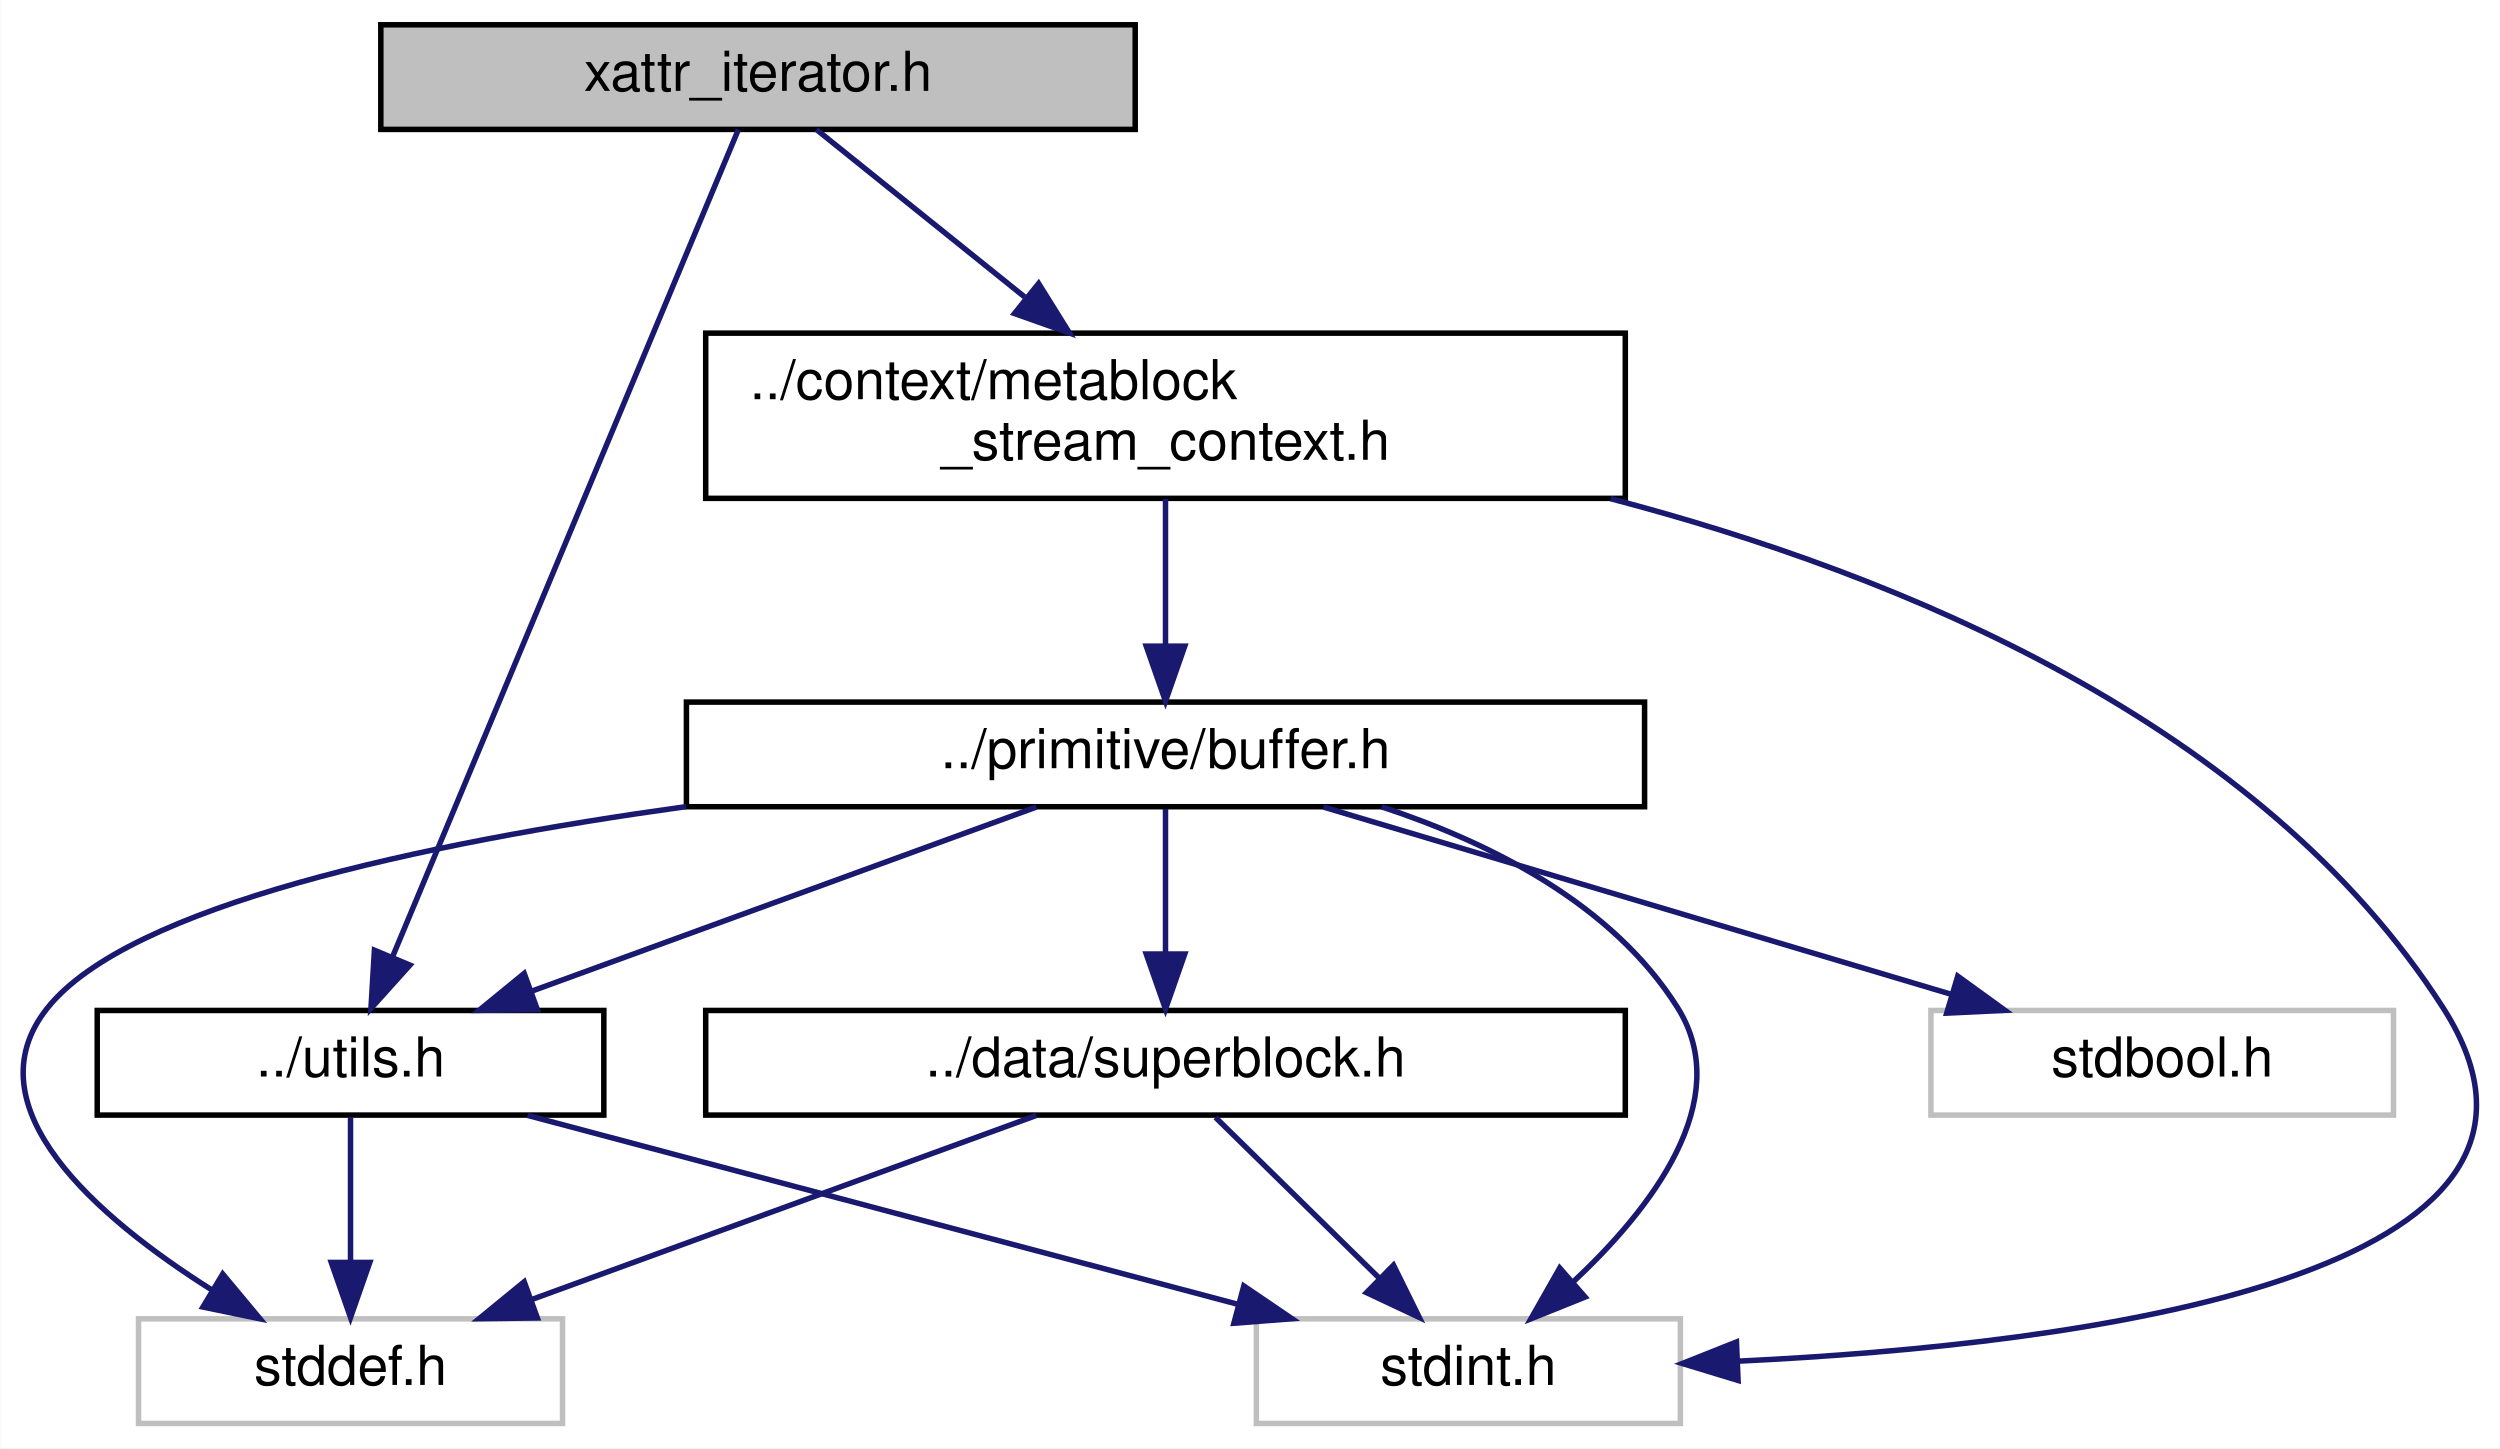
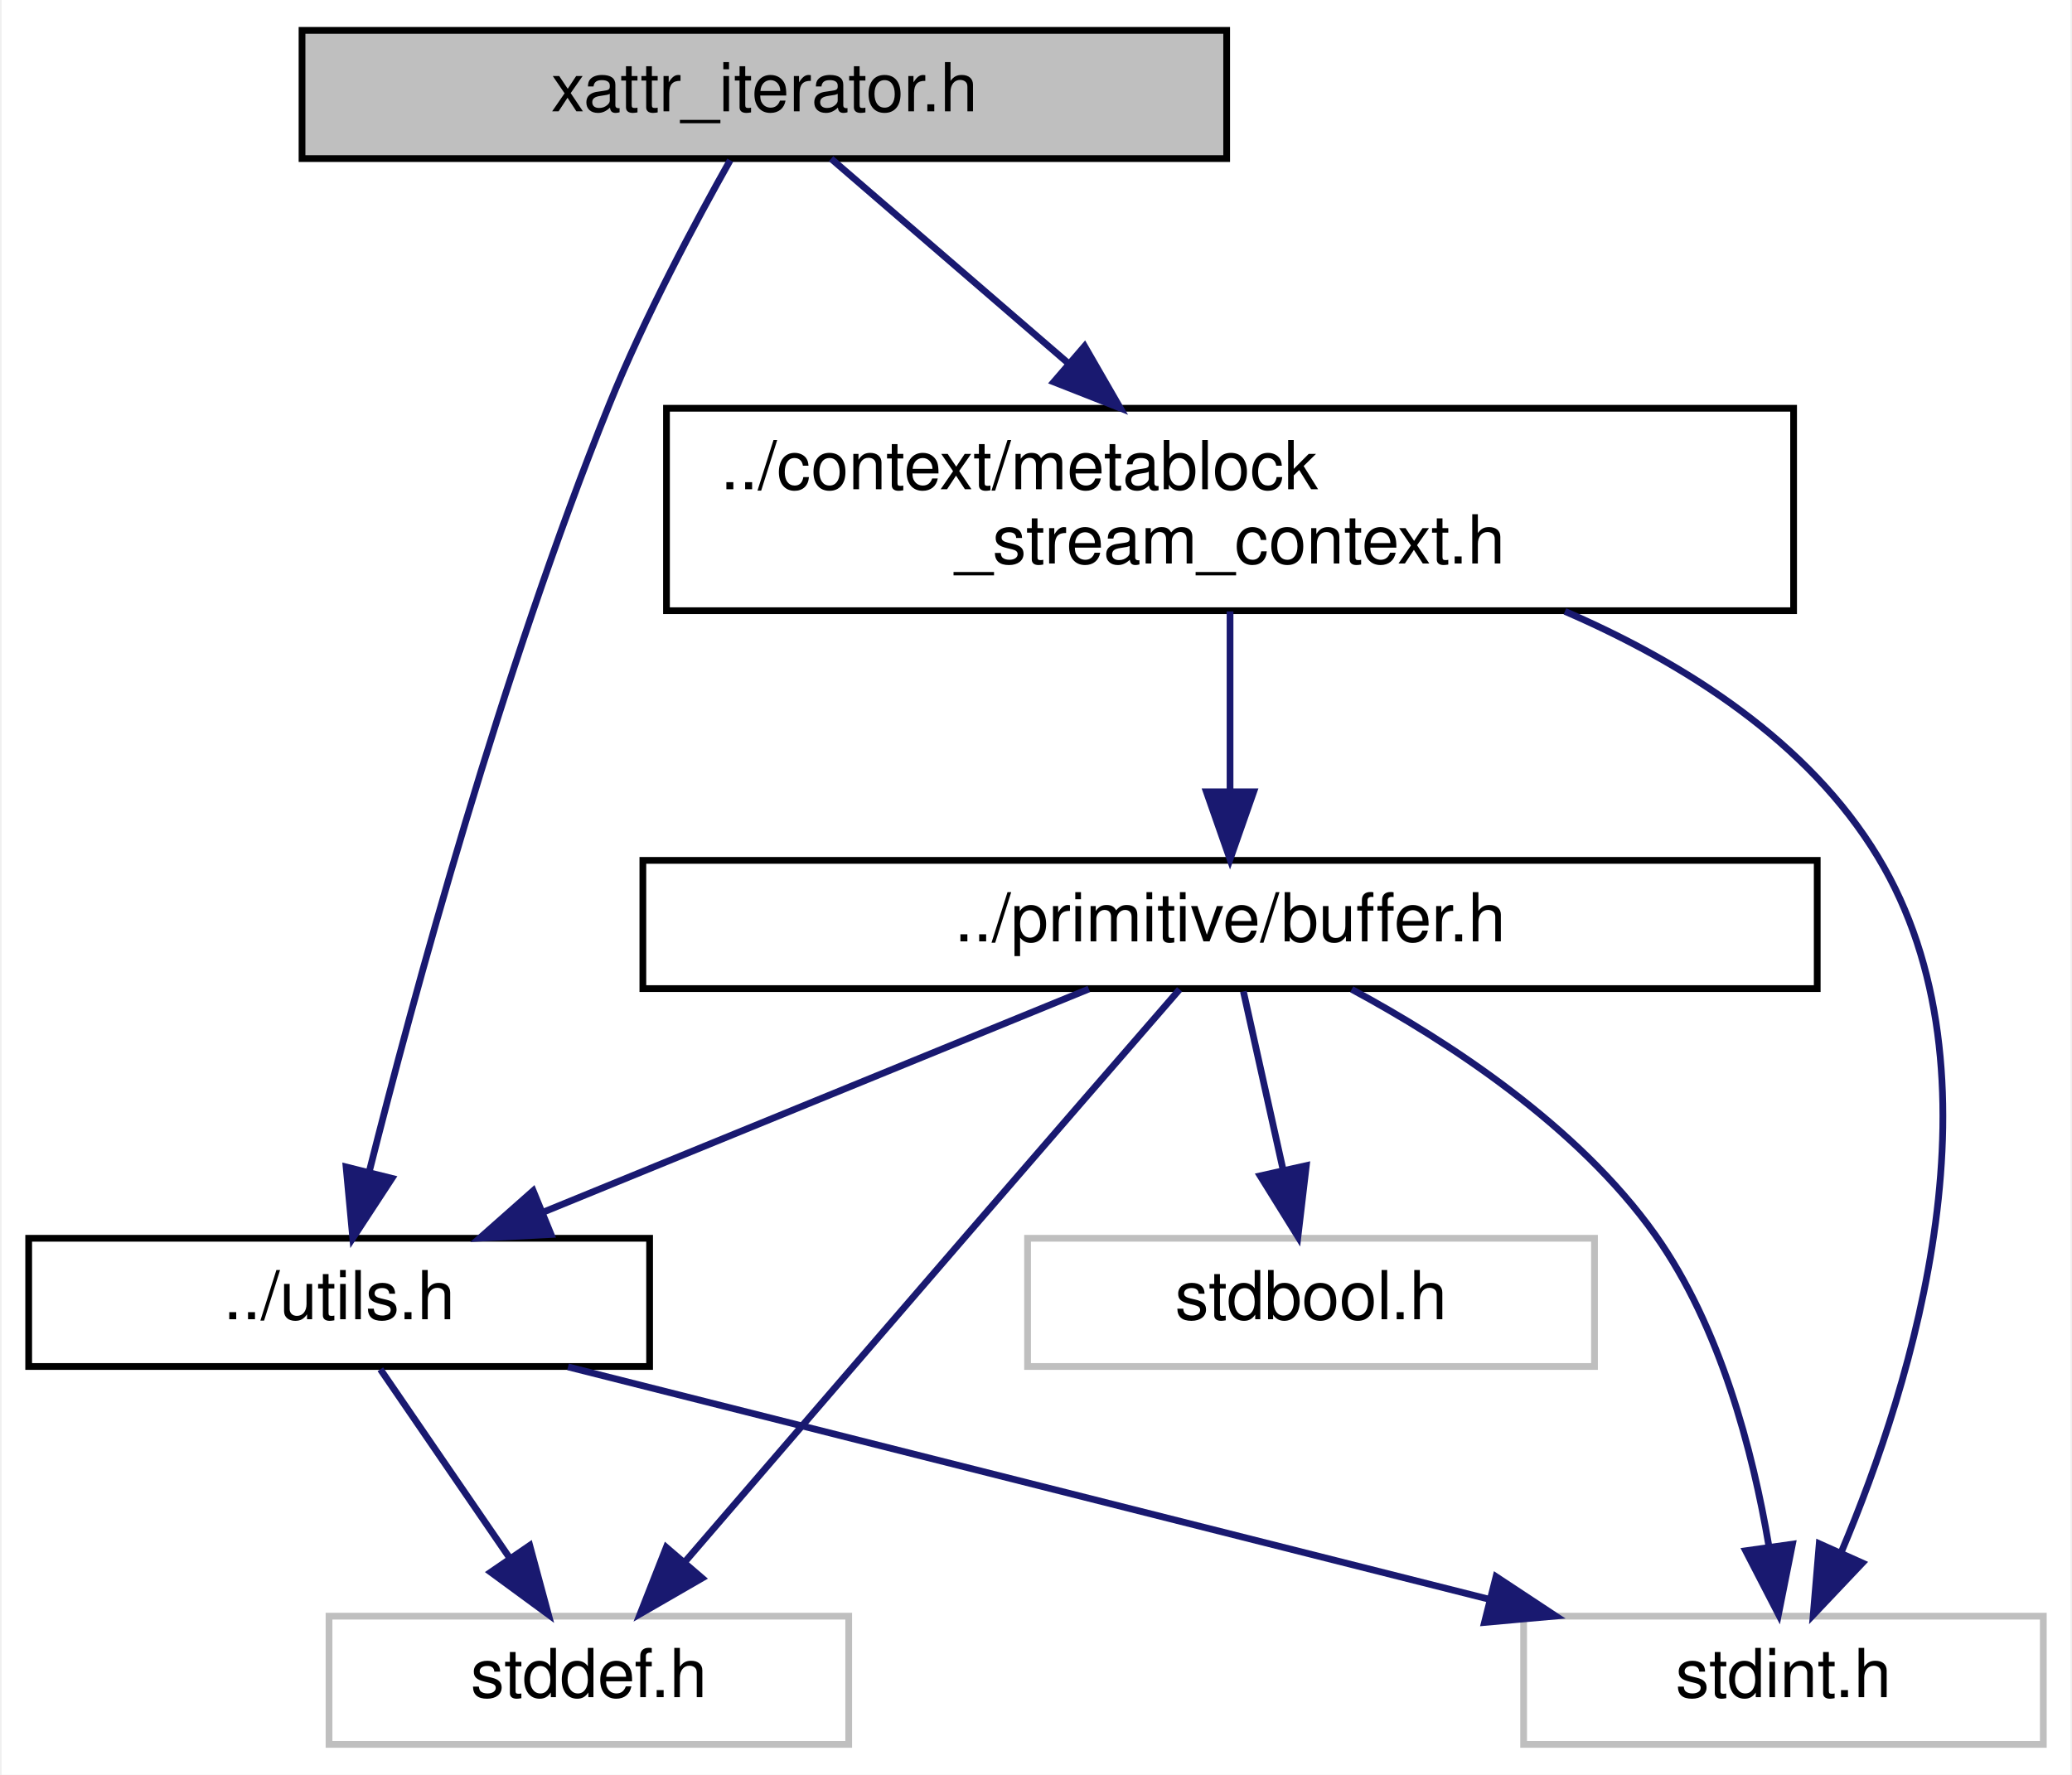
- <svg xmlns="http://www.w3.org/2000/svg" xmlns:xlink="http://www.w3.org/1999/xlink" width="454pt" height="263pt" viewBox="0.00 0.00 453.87 263.00">
+ <svg xmlns="http://www.w3.org/2000/svg" xmlns:xlink="http://www.w3.org/1999/xlink" width="307pt" height="263pt" viewBox="0.00 0.00 306.50 263.00">
  <g id="graph0" class="graph" transform="scale(1 1) rotate(0) translate(4 259)">
-     <polygon fill="white" stroke="transparent" points="-4,4 -4,-259 449.87,-259 449.87,4 -4,4" />
+     <polygon fill="white" stroke="transparent" points="-4,4 -4,-259 302.5,-259 302.5,4 -4,4" />
    <g id="node1" class="node">
      <g id="a_node1">
        <a xlink:title=" ">
-           <polygon fill="#bfbfbf" stroke="black" points="65.09,-235.5 65.09,-254.5 202.09,-254.5 202.09,-235.5 65.09,-235.5" />
-           <text text-anchor="middle" x="133.59" y="-242.5" font-family="Helvetica,sans-Serif" font-size="10.00">xattr_iterator.h</text>
+           <polygon fill="#bfbfbf" stroke="black" points="40.5,-235.5 40.5,-254.5 177.5,-254.5 177.5,-235.5 40.5,-235.5" />
+           <text text-anchor="middle" x="109" y="-242.5" font-family="Helvetica,sans-Serif" font-size="10.00">xattr_iterator.h</text>
        </a>
      </g>
    </g>
    <g id="node2" class="node">
      <g id="a_node2">
        <a xlink:href="metablock__stream__context_8h.html" target="_top" xlink:title=" ">
-           <polygon fill="white" stroke="black" points="124.09,-168.5 124.09,-198.5 291.09,-198.5 291.09,-168.5 124.09,-168.5" />
-           <text text-anchor="start" x="132.09" y="-186.5" font-family="Helvetica,sans-Serif" font-size="10.00">../context/metablock</text>
-           <text text-anchor="middle" x="207.59" y="-175.5" font-family="Helvetica,sans-Serif" font-size="10.00">_stream_context.h</text>
+           <polygon fill="white" stroke="black" points="94.5,-168.5 94.5,-198.5 261.5,-198.5 261.5,-168.5 94.5,-168.5" />
+           <text text-anchor="start" x="102.5" y="-186.5" font-family="Helvetica,sans-Serif" font-size="10.00">../context/metablock</text>
+           <text text-anchor="middle" x="178" y="-175.5" font-family="Helvetica,sans-Serif" font-size="10.00">_stream_context.h</text>
        </a>
      </g>
    </g>
    <g id="edge1" class="edge">
-       <path fill="none" stroke="midnightblue" d="M144.19,-235.48C154.03,-227.57 169.05,-215.48 182.01,-205.07" />
-       <polygon fill="midnightblue" stroke="midnightblue" points="184.55,-207.52 190.15,-198.52 180.16,-202.06 184.55,-207.52" />
+       <path fill="none" stroke="midnightblue" d="M118.89,-235.48C128.06,-227.57 142.07,-215.48 154.15,-205.07" />
+       <polygon fill="midnightblue" stroke="midnightblue" points="156.45,-207.7 161.74,-198.52 151.88,-202.4 156.45,-207.7" />
    </g>
    <g id="node4" class="node">
      <g id="a_node4">
        <a xlink:href="utils_8h.html" target="_top" xlink:title=" ">
-           <polygon fill="white" stroke="black" points="13.59,-56.5 13.59,-75.5 105.59,-75.5 105.59,-56.5 13.59,-56.5" />
-           <text text-anchor="middle" x="59.59" y="-63.5" font-family="Helvetica,sans-Serif" font-size="10.00">../utils.h</text>
+           <polygon fill="white" stroke="black" points="0,-56.5 0,-75.5 92,-75.5 92,-56.5 0,-56.5" />
+           <text text-anchor="middle" x="46" y="-63.5" font-family="Helvetica,sans-Serif" font-size="10.00">../utils.h</text>
        </a>
      </g>
    </g>
-     <g id="edge13" class="edge">
-       <path fill="none" stroke="midnightblue" d="M130.02,-235.46C118.62,-208.19 82.91,-122.78 67.17,-85.13" />
-       <polygon fill="midnightblue" stroke="midnightblue" points="70.38,-83.74 63.3,-75.87 63.93,-86.44 70.38,-83.74" />
+     <g id="edge10" class="edge">
+       <path fill="none" stroke="midnightblue" d="M103.94,-235.25C98.92,-226.34 91.25,-212.02 86,-199 70.08,-159.54 56.99,-111.26 50.47,-85.42" />
+       <polygon fill="midnightblue" stroke="midnightblue" points="53.82,-84.38 48.02,-75.52 47.03,-86.07 53.82,-84.38" />
    </g>
    <g id="node3" class="node">
      <g id="a_node3">
        <a xlink:href="buffer_8h.html" target="_top" xlink:title=" ">
-           <polygon fill="white" stroke="black" points="120.59,-112.5 120.59,-131.5 294.59,-131.5 294.59,-112.5 120.59,-112.5" />
-           <text text-anchor="middle" x="207.59" y="-119.5" font-family="Helvetica,sans-Serif" font-size="10.00">../primitive/buffer.h</text>
+           <polygon fill="white" stroke="black" points="91,-112.5 91,-131.5 265,-131.5 265,-112.5 91,-112.5" />
+           <text text-anchor="middle" x="178" y="-119.5" font-family="Helvetica,sans-Serif" font-size="10.00">../primitive/buffer.h</text>
        </a>
      </g>
    </g>
    <g id="edge2" class="edge">
-       <path fill="none" stroke="midnightblue" d="M207.59,-168.4C207.59,-160.47 207.59,-150.46 207.59,-141.86" />
-       <polygon fill="midnightblue" stroke="midnightblue" points="211.09,-141.66 207.59,-131.66 204.09,-141.66 211.09,-141.66" />
+       <path fill="none" stroke="midnightblue" d="M178,-168.4C178,-160.47 178,-150.46 178,-141.86" />
+       <polygon fill="midnightblue" stroke="midnightblue" points="181.5,-141.66 178,-131.66 174.5,-141.66 181.5,-141.66" />
    </g>
    <g id="node6" class="node">
      <g id="a_node6">
        <a xlink:title=" ">
-           <polygon fill="white" stroke="#bfbfbf" points="224.09,-0.5 224.09,-19.5 301.09,-19.5 301.09,-0.5 224.09,-0.5" />
-           <text text-anchor="middle" x="262.59" y="-7.5" font-family="Helvetica,sans-Serif" font-size="10.00">stdint.h</text>
+           <polygon fill="white" stroke="#bfbfbf" points="221.5,-0.5 221.5,-19.5 298.5,-19.5 298.5,-0.5 221.5,-0.5" />
+           <text text-anchor="middle" x="260" y="-7.5" font-family="Helvetica,sans-Serif" font-size="10.00">stdint.h</text>
        </a>
      </g>
    </g>
-     <g id="edge12" class="edge">
-       <path fill="none" stroke="midnightblue" d="M288.41,-168.44C341.27,-154.6 406.45,-127.67 439.59,-76 470.89,-27.19 374.13,-14.8 311.54,-11.81" />
-       <polygon fill="midnightblue" stroke="midnightblue" points="311.57,-8.31 301.44,-11.39 311.28,-15.3 311.57,-8.31" />
+     <g id="edge9" class="edge">
+       <path fill="none" stroke="midnightblue" d="M227.62,-168.4C245.45,-160.68 263.68,-149.09 274,-132 293.42,-99.85 279.15,-54.06 268.59,-29.04" />
+       <polygon fill="midnightblue" stroke="midnightblue" points="271.69,-27.38 264.41,-19.69 265.3,-30.24 271.69,-27.38" />
    </g>
    <g id="edge3" class="edge">
-       <path fill="none" stroke="midnightblue" d="M184.14,-112.44C159.46,-103.44 120.4,-89.19 92.61,-79.05" />
-       <polygon fill="midnightblue" stroke="midnightblue" points="93.52,-75.66 82.93,-75.52 91.13,-82.23 93.52,-75.66" />
+       <path fill="none" stroke="midnightblue" d="M157.08,-112.44C135.26,-103.52 100.85,-89.44 76.11,-79.32" />
+       <polygon fill="midnightblue" stroke="midnightblue" points="77.4,-76.06 66.82,-75.52 74.75,-82.54 77.4,-76.06" />
    </g>
    <g id="node5" class="node">
      <g id="a_node5">
        <a xlink:title=" ">
-           <polygon fill="white" stroke="#bfbfbf" points="21.09,-0.5 21.09,-19.5 98.09,-19.5 98.09,-0.5 21.09,-0.5" />
-           <text text-anchor="middle" x="59.59" y="-7.5" font-family="Helvetica,sans-Serif" font-size="10.00">stddef.h</text>
+           <polygon fill="white" stroke="#bfbfbf" points="44.5,-0.5 44.5,-19.5 121.5,-19.5 121.5,-0.5 44.5,-0.5" />
+           <text text-anchor="middle" x="83" y="-7.5" font-family="Helvetica,sans-Serif" font-size="10.00">stddef.h</text>
        </a>
      </g>
    </g>
-     <g id="edge10" class="edge">
-       <path fill="none" stroke="midnightblue" d="M120.52,-112.52C72.4,-105.83 19.42,-94.48 4.59,-76 -9.84,-58.02 13.71,-37.83 34.33,-24.79" />
-       <polygon fill="midnightblue" stroke="midnightblue" points="36.38,-27.64 43.16,-19.5 32.78,-21.64 36.38,-27.64" />
+     <g id="edge7" class="edge">
+       <path fill="none" stroke="midnightblue" d="M170.52,-112.38C162.66,-103.33 149.95,-88.67 139,-76 124.78,-59.54 108.56,-40.71 97.25,-27.57" />
+       <polygon fill="midnightblue" stroke="midnightblue" points="99.78,-25.14 90.6,-19.84 94.47,-29.7 99.78,-25.14" />
    </g>
-     <g id="edge11" class="edge">
-       <path fill="none" stroke="midnightblue" d="M246.84,-112.48C266.58,-105.99 288.77,-94.84 300.59,-76 311.14,-59.18 295.79,-39.44 281.57,-26.16" />
-       <polygon fill="midnightblue" stroke="midnightblue" points="283.79,-23.46 273.95,-19.51 279.18,-28.73 283.79,-23.46" />
+     <g id="edge8" class="edge">
+       <path fill="none" stroke="midnightblue" d="M196.03,-112.39C210.23,-104.73 229.48,-92.22 241,-76 250.68,-62.37 255.47,-43.83 257.81,-30.04" />
+       <polygon fill="midnightblue" stroke="midnightblue" points="261.33,-30.17 259.26,-19.78 254.4,-29.19 261.33,-30.17" />
    </g>
    <g id="node7" class="node">
      <g id="a_node7">
-         <a xlink:href="superblock_8h.html" target="_top" xlink:title=" ">
-           <polygon fill="white" stroke="black" points="124.09,-56.5 124.09,-75.5 291.09,-75.5 291.09,-56.5 124.09,-56.5" />
-           <text text-anchor="middle" x="207.59" y="-63.5" font-family="Helvetica,sans-Serif" font-size="10.00">../data/superblock.h</text>
+         <a xlink:title=" ">
+           <polygon fill="white" stroke="#bfbfbf" points="148,-56.5 148,-75.5 232,-75.5 232,-56.5 148,-56.5" />
+           <text text-anchor="middle" x="190" y="-63.5" font-family="Helvetica,sans-Serif" font-size="10.00">stdbool.h</text>
        </a>
      </g>
    </g>
    <g id="edge6" class="edge">
-       <path fill="none" stroke="midnightblue" d="M207.59,-112.08C207.59,-105.01 207.59,-94.86 207.59,-85.99" />
-       <polygon fill="midnightblue" stroke="midnightblue" points="211.09,-85.75 207.59,-75.75 204.09,-85.75 211.09,-85.75" />
-     </g>
-     <g id="node8" class="node">
-       <g id="a_node8">
-         <a xlink:title=" ">
-           <polygon fill="white" stroke="#bfbfbf" points="346.59,-56.5 346.59,-75.5 430.59,-75.5 430.59,-56.5 346.59,-56.5" />
-           <text text-anchor="middle" x="388.59" y="-63.5" font-family="Helvetica,sans-Serif" font-size="10.00">stdbool.h</text>
-         </a>
-       </g>
-     </g>
-     <g id="edge9" class="edge">
-       <path fill="none" stroke="midnightblue" d="M236.27,-112.44C267.12,-103.24 316.32,-88.56 350.42,-78.39" />
-       <polygon fill="midnightblue" stroke="midnightblue" points="351.46,-81.73 360.04,-75.52 349.46,-75.02 351.46,-81.73" />
+       <path fill="none" stroke="midnightblue" d="M179.98,-112.08C181.57,-104.93 183.86,-94.64 185.85,-85.69" />
+       <polygon fill="midnightblue" stroke="midnightblue" points="189.3,-86.27 188.06,-75.75 182.47,-84.75 189.3,-86.27" />
    </g>
    <g id="edge4" class="edge">
-       <path fill="none" stroke="midnightblue" d="M59.59,-56.08C59.59,-49.01 59.59,-38.86 59.59,-29.99" />
-       <polygon fill="midnightblue" stroke="midnightblue" points="63.09,-29.75 59.59,-19.75 56.09,-29.75 63.09,-29.75" />
+       <path fill="none" stroke="midnightblue" d="M52.11,-56.08C57.28,-48.53 64.85,-37.49 71.19,-28.23" />
+       <polygon fill="midnightblue" stroke="midnightblue" points="74.24,-29.98 77,-19.75 68.46,-26.02 74.24,-29.98" />
    </g>
    <g id="edge5" class="edge">
-       <path fill="none" stroke="midnightblue" d="M91.76,-56.44C126.65,-47.16 182.48,-32.31 220.76,-22.13" />
-       <polygon fill="midnightblue" stroke="midnightblue" points="221.81,-25.47 230.57,-19.52 220.01,-18.7 221.81,-25.47" />
-     </g>
-     <g id="edge7" class="edge">
-       <path fill="none" stroke="midnightblue" d="M184.14,-56.44C159.46,-47.44 120.4,-33.19 92.61,-23.05" />
-       <polygon fill="midnightblue" stroke="midnightblue" points="93.52,-19.66 82.93,-19.52 91.13,-26.23 93.52,-19.66" />
-     </g>
-     <g id="edge8" class="edge">
-       <path fill="none" stroke="midnightblue" d="M216.67,-56.08C224.76,-48.14 236.78,-36.34 246.5,-26.8" />
-       <polygon fill="midnightblue" stroke="midnightblue" points="248.99,-29.25 253.68,-19.75 244.09,-24.26 248.99,-29.25" />
+       <path fill="none" stroke="midnightblue" d="M79.91,-56.44C116.85,-47.12 176.05,-32.18 216.42,-22" />
+       <polygon fill="midnightblue" stroke="midnightblue" points="217.41,-25.36 226.25,-19.52 215.7,-18.57 217.41,-25.36" />
    </g>
  </g>
</svg>
